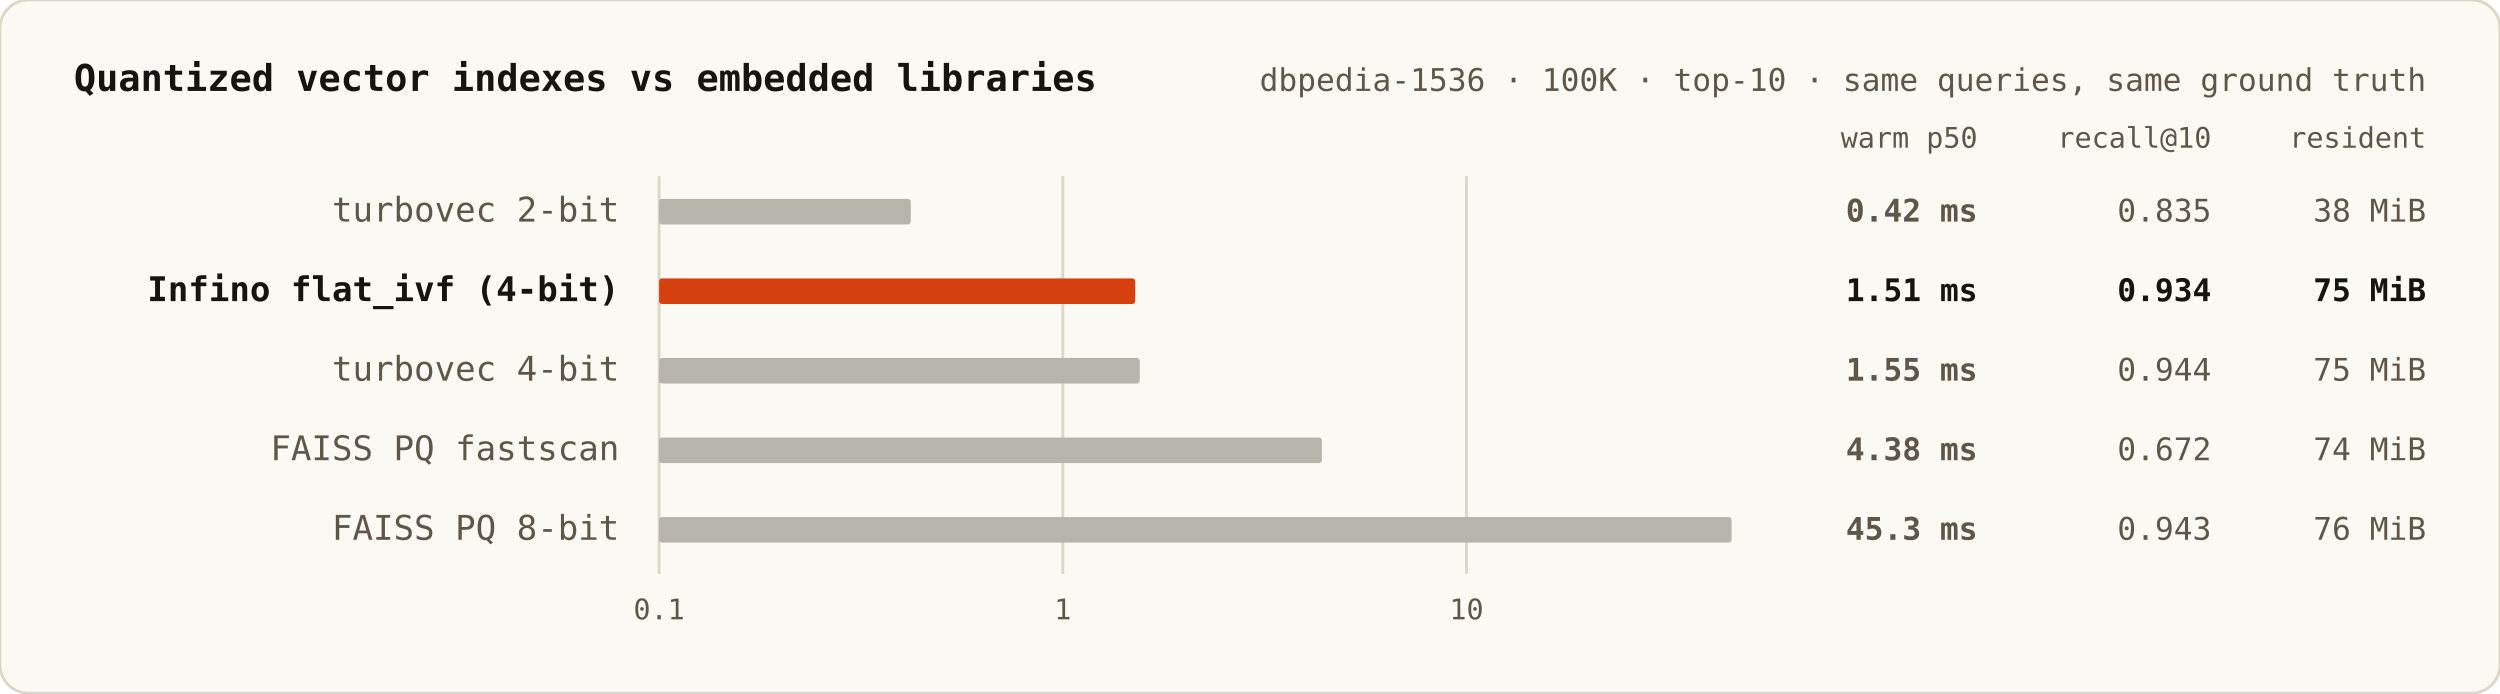
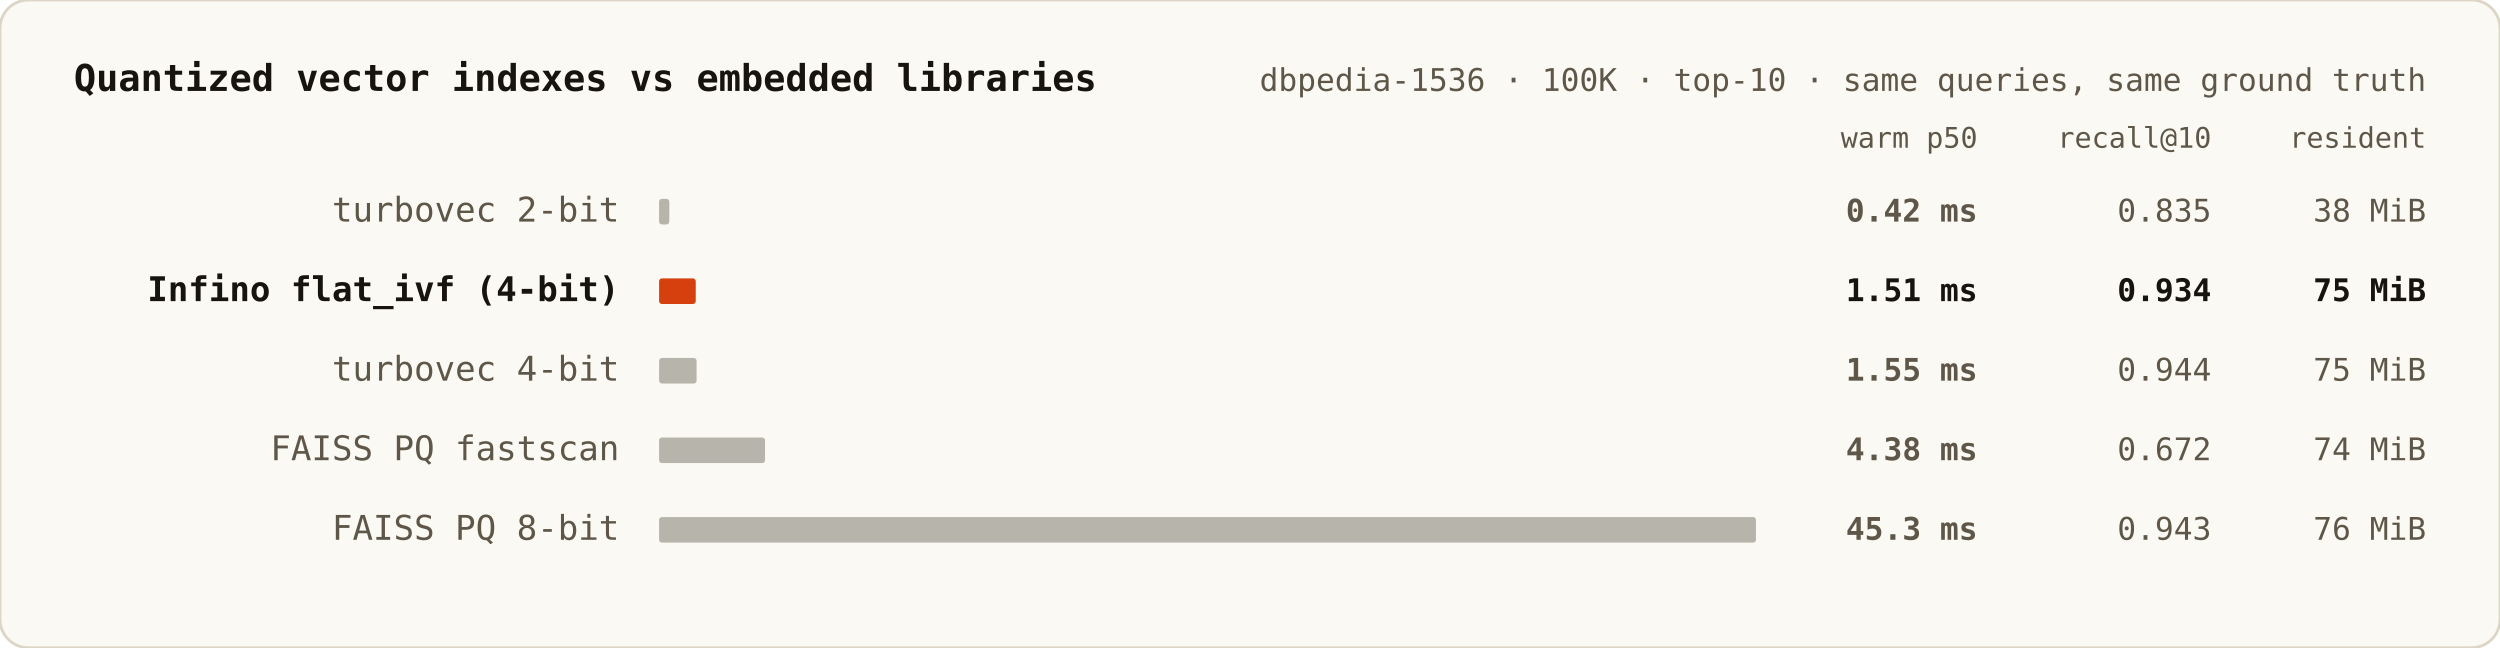
- <svg xmlns="http://www.w3.org/2000/svg" width="880" height="244" viewBox="0 0 880 244" role="img">
-   <rect width="880" height="244" rx="10" fill="#FBF9F3" stroke="#DCD6C7" />
+ <svg xmlns="http://www.w3.org/2000/svg" width="880" height="228" viewBox="0 0 880 228" role="img">
+   <rect width="880" height="228" rx="10" fill="#FBF9F3" stroke="#DCD6C7" />
  <text x="26.0" y="32.0" font-family="ui-monospace, SFMono-Regular, Menlo, Consolas, monospace" font-size="13" fill="#17130F" font-weight="600">Quantized vector indexes vs embedded libraries</text>
  <text x="854.0" y="32.0" font-family="ui-monospace, SFMono-Regular, Menlo, Consolas, monospace" font-size="11" fill="#5E5749" text-anchor="end">dbpedia-1536 · 100K · top-10 · same queries, same ground truth</text>
-   <line x1="232.0" y1="62" x2="232.0" y2="202" stroke="#DCD6C7" />
-   <text x="232.0" y="218.0" font-family="ui-monospace, SFMono-Regular, Menlo, Consolas, monospace" font-size="10" fill="#5E5749" text-anchor="middle">0.1</text>
-   <line x1="374.1" y1="62" x2="374.1" y2="202" stroke="#DCD6C7" />
-   <text x="374.1" y="218.0" font-family="ui-monospace, SFMono-Regular, Menlo, Consolas, monospace" font-size="10" fill="#5E5749" text-anchor="middle">1</text>
-   <line x1="516.2" y1="62" x2="516.2" y2="202" stroke="#DCD6C7" />
-   <text x="516.2" y="218.0" font-family="ui-monospace, SFMono-Regular, Menlo, Consolas, monospace" font-size="10" fill="#5E5749" text-anchor="middle">10</text>
  <text x="696.1" y="52.0" font-family="ui-monospace, SFMono-Regular, Menlo, Consolas, monospace" font-size="10" fill="#5E5749" text-anchor="end">warm p50</text>
  <text x="778.4" y="52.0" font-family="ui-monospace, SFMono-Regular, Menlo, Consolas, monospace" font-size="10" fill="#5E5749" text-anchor="end">recall@10</text>
  <text x="854.0" y="52.0" font-family="ui-monospace, SFMono-Regular, Menlo, Consolas, monospace" font-size="10" fill="#5E5749" text-anchor="end">resident</text>
  <text x="218.0" y="78.0" font-family="ui-monospace, SFMono-Regular, Menlo, Consolas, monospace" font-size="12" fill="#5E5749" text-anchor="end">turbovec 2-bit</text>
-   <rect x="232" y="70" width="88.6" height="9" rx="1" fill="#B7B4AB" />
+   <rect x="232" y="70" width="3.6" height="9" rx="1" fill="#B7B4AB" />
  <text x="696.1" y="78.0" font-family="ui-monospace, SFMono-Regular, Menlo, Consolas, monospace" font-size="11" fill="#5E5749" font-weight="600" text-anchor="end">0.42 ms</text>
  <text x="778.4" y="78.0" font-family="ui-monospace, SFMono-Regular, Menlo, Consolas, monospace" font-size="11" fill="#5E5749" text-anchor="end">0.835</text>
  <text x="854.0" y="78.0" font-family="ui-monospace, SFMono-Regular, Menlo, Consolas, monospace" font-size="11" fill="#5E5749" text-anchor="end">38 MiB</text>
  <text x="218.0" y="106.0" font-family="ui-monospace, SFMono-Regular, Menlo, Consolas, monospace" font-size="12" fill="#17130F" font-weight="600" text-anchor="end">Infino flat_ivf (4-bit)</text>
-   <rect x="232" y="98" width="167.6" height="9" rx="1" fill="#D6400F" />
+   <rect x="232" y="98" width="12.9" height="9" rx="1" fill="#D6400F" />
  <text x="696.1" y="106.0" font-family="ui-monospace, SFMono-Regular, Menlo, Consolas, monospace" font-size="11" fill="#17130F" font-weight="600" text-anchor="end">1.51 ms</text>
  <text x="778.4" y="106.0" font-family="ui-monospace, SFMono-Regular, Menlo, Consolas, monospace" font-size="11" fill="#17130F" font-weight="600" text-anchor="end">0.934</text>
  <text x="854.0" y="106.0" font-family="ui-monospace, SFMono-Regular, Menlo, Consolas, monospace" font-size="11" fill="#17130F" font-weight="600" text-anchor="end">75 MiB</text>
  <text x="218.0" y="134.0" font-family="ui-monospace, SFMono-Regular, Menlo, Consolas, monospace" font-size="12" fill="#5E5749" text-anchor="end">turbovec 4-bit</text>
-   <rect x="232" y="126" width="169.2" height="9" rx="1" fill="#B7B4AB" />
+   <rect x="232" y="126" width="13.2" height="9" rx="1" fill="#B7B4AB" />
  <text x="696.1" y="134.0" font-family="ui-monospace, SFMono-Regular, Menlo, Consolas, monospace" font-size="11" fill="#5E5749" font-weight="600" text-anchor="end">1.55 ms</text>
  <text x="778.4" y="134.0" font-family="ui-monospace, SFMono-Regular, Menlo, Consolas, monospace" font-size="11" fill="#5E5749" text-anchor="end">0.944</text>
  <text x="854.0" y="134.0" font-family="ui-monospace, SFMono-Regular, Menlo, Consolas, monospace" font-size="11" fill="#5E5749" text-anchor="end">75 MiB</text>
  <text x="218.0" y="162.0" font-family="ui-monospace, SFMono-Regular, Menlo, Consolas, monospace" font-size="12" fill="#5E5749" text-anchor="end">FAISS PQ fastscan</text>
-   <rect x="232" y="154" width="233.3" height="9" rx="1" fill="#B7B4AB" />
+   <rect x="232" y="154" width="37.3" height="9" rx="1" fill="#B7B4AB" />
  <text x="696.1" y="162.0" font-family="ui-monospace, SFMono-Regular, Menlo, Consolas, monospace" font-size="11" fill="#5E5749" font-weight="600" text-anchor="end">4.38 ms</text>
  <text x="778.4" y="162.0" font-family="ui-monospace, SFMono-Regular, Menlo, Consolas, monospace" font-size="11" fill="#5E5749" text-anchor="end">0.672</text>
  <text x="854.0" y="162.0" font-family="ui-monospace, SFMono-Regular, Menlo, Consolas, monospace" font-size="11" fill="#5E5749" text-anchor="end">74 MiB</text>
  <text x="218.0" y="190.0" font-family="ui-monospace, SFMono-Regular, Menlo, Consolas, monospace" font-size="12" fill="#5E5749" text-anchor="end">FAISS PQ 8-bit</text>
-   <rect x="232" y="182" width="377.5" height="9" rx="1" fill="#B7B4AB" />
+   <rect x="232" y="182" width="386.1" height="9" rx="1" fill="#B7B4AB" />
  <text x="696.1" y="190.0" font-family="ui-monospace, SFMono-Regular, Menlo, Consolas, monospace" font-size="11" fill="#5E5749" font-weight="600" text-anchor="end">45.3 ms</text>
  <text x="778.4" y="190.0" font-family="ui-monospace, SFMono-Regular, Menlo, Consolas, monospace" font-size="11" fill="#5E5749" text-anchor="end">0.943</text>
  <text x="854.0" y="190.0" font-family="ui-monospace, SFMono-Regular, Menlo, Consolas, monospace" font-size="11" fill="#5E5749" text-anchor="end">76 MiB</text>
</svg>
